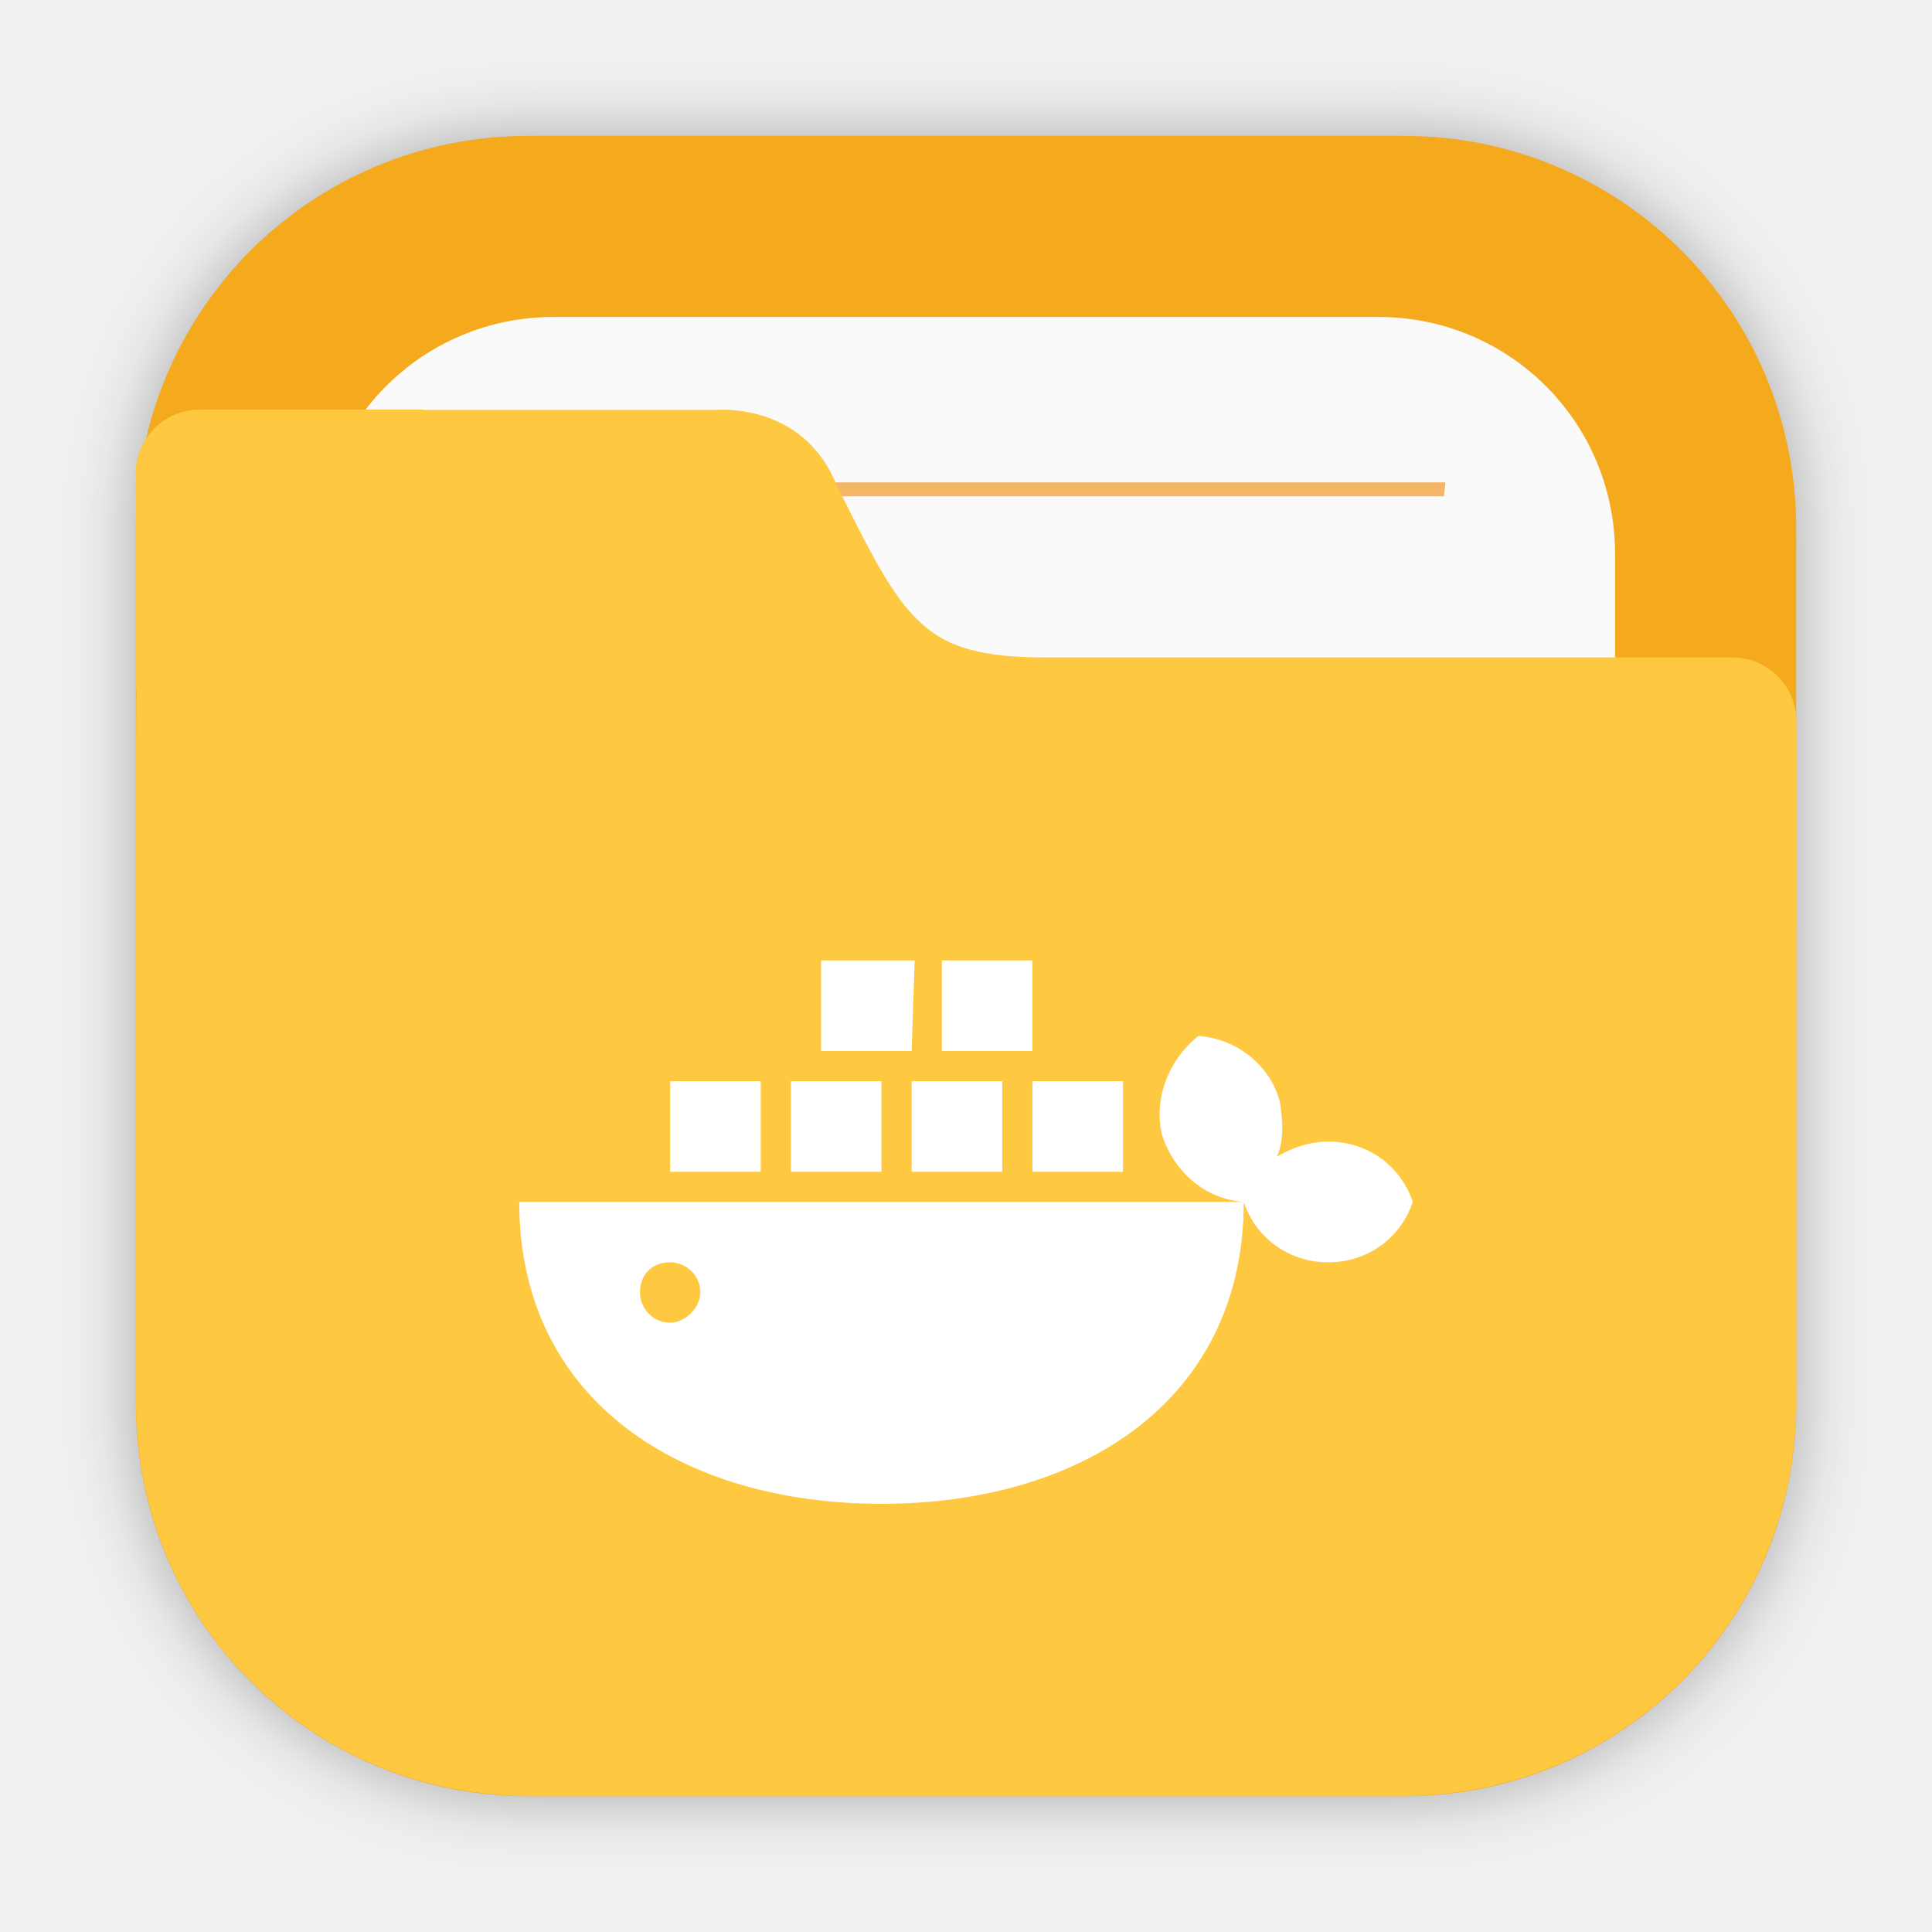
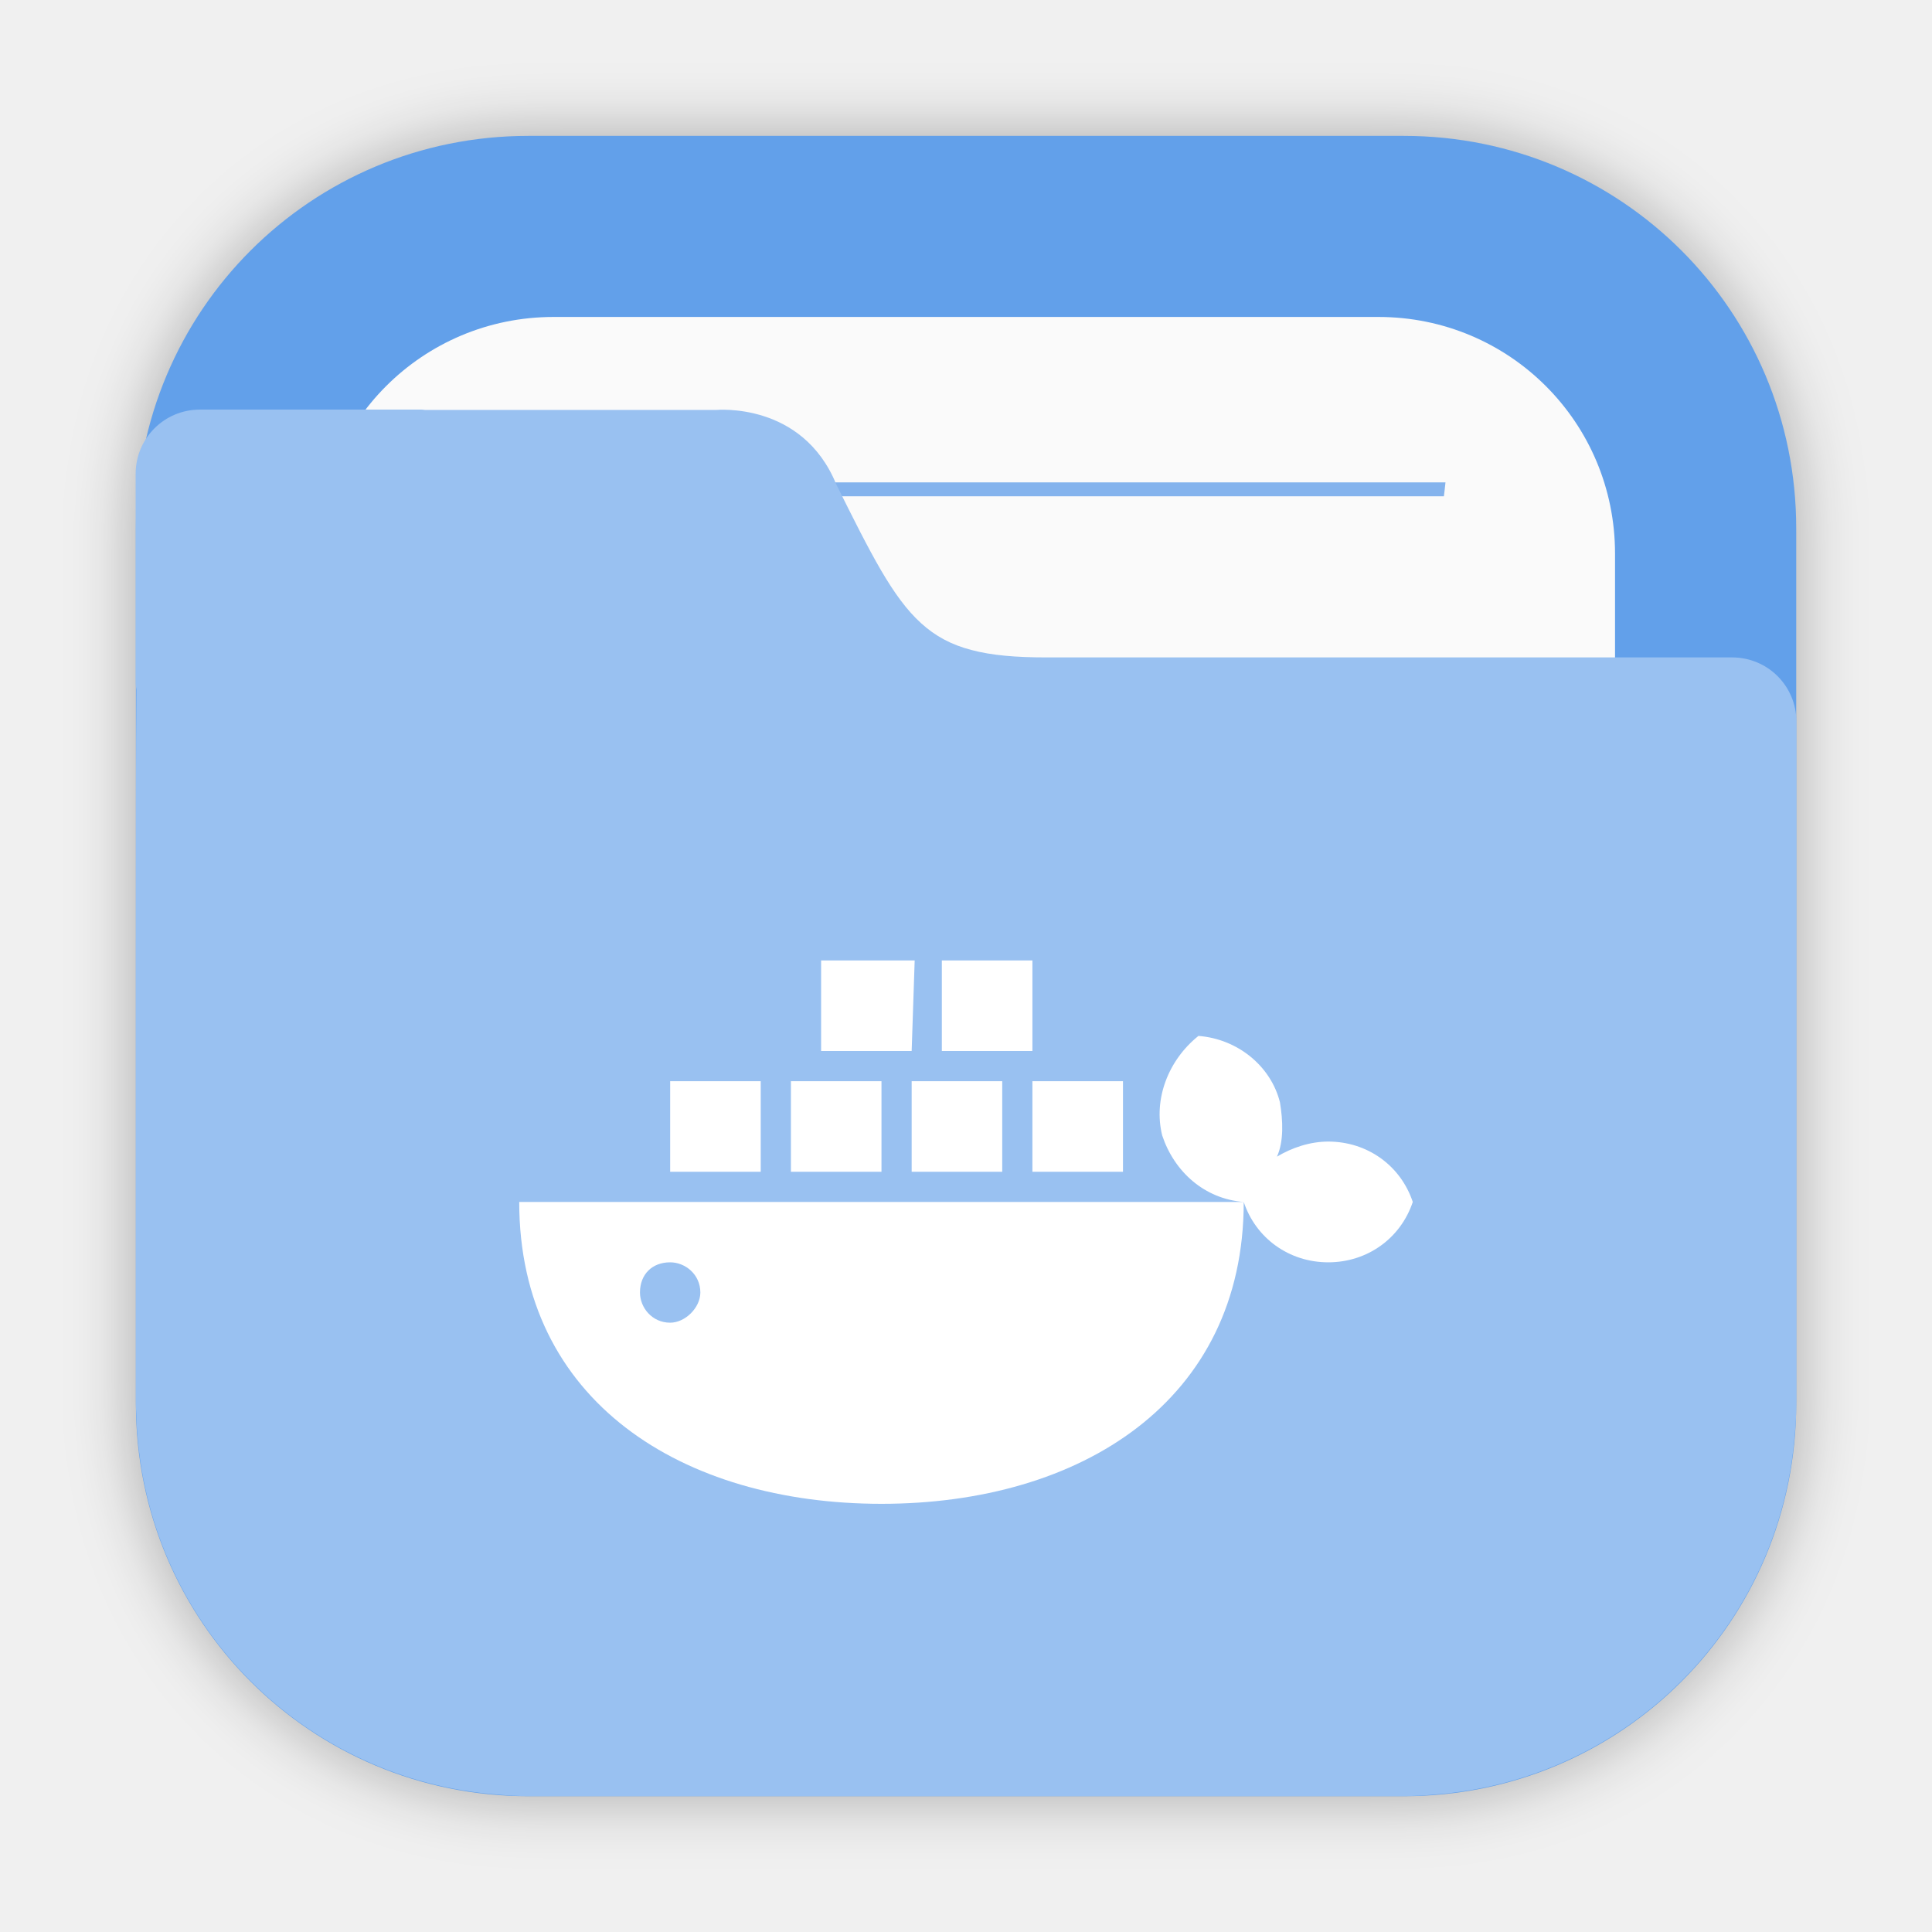
<svg xmlns="http://www.w3.org/2000/svg" width="64" height="64" version="1.1" viewBox="0 0 64 64" id="svg7">
  <defs id="defs2">
    <style id="current-color-scheme" type="text/css">.ColorScheme-Text {
      color:#333333;
    }
    .ColorScheme-Highlight {
      color:#60c0f0;
    }</style>
    <linearGradient id="linearGradient946" x1="445.28" x2="445.28" y1="181.8" y2="200.07" gradientTransform="matrix(1.4724,0,0,1.4432,-542.5853,-239.75)" gradientUnits="userSpaceOnUse">
      <stop stop-color="#ffffff" stop-opacity="0" offset="0" id="stop1" />
      <stop stop-color="#ffffff" offset="1" id="stop2" />
    </linearGradient>
    <filter color-interpolation-filters="sRGB" height="1.026" width="1.022" y="-0.013" x="-0.011" id="filter1733">
      <feGaussianBlur id="feGaussianBlur869" stdDeviation="0.073" />
    </filter>
    <linearGradient gradientUnits="userSpaceOnUse" gradientTransform="matrix(0.26458,0,0,0.26458,-0.79373,-39.158)" y2="166" y1="155" x2="25" x1="25" id="linearGradient1387">
      <stop id="stop850" offset="0" stop-color="#3296d7" />
      <stop id="stop852" offset="1" stop-color="#0a7db4" />
    </linearGradient>
    <filter color-interpolation-filters="sRGB" height="1.297" width="1.03" y="-0.148" x="-0.015" id="filter935">
      <feGaussianBlur id="feGaussianBlur872" stdDeviation="0.098" />
    </filter>
    <linearGradient gradientUnits="userSpaceOnUse" gradientTransform="matrix(0.26458,0,0,0.26458,-0.79374,-39.158)" y2="185" y1="185" x2="65" x1="5" id="linearGradient1401">
      <stop id="stop855" offset="0" stop-color="#3492cb" />
      <stop id="stop857" offset=".084" stop-color="#6ec8fa" />
      <stop id="stop859" offset=".912" stop-color="#6ec8fa" />
      <stop id="stop861" offset="1" stop-color="#3492cb" />
    </linearGradient>
    <linearGradient gradientUnits="userSpaceOnUse" gradientTransform="matrix(0.18168,0,0,0.40956,9.2005,-451.88)" y2="1140.2" y1="1138.4" x2="-9.617" x1="-9.617" id="linearGradient1438">
      <stop id="stop864" offset="0" stop-opacity="0" stop-color="#1482be" />
      <stop id="stop866" offset="1" stop-color="#1482be" />
    </linearGradient>
    <filter id="filter2076-6" x="-0.048" y="-0.048" width="1.096" height="1.096" color-interpolation-filters="sRGB">
      <feGaussianBlur stdDeviation="1.1" id="feGaussianBlur1" />
    </filter>
  </defs>
  <g id="g5" transform="matrix(3.779602,0,0,3.779602,-2.26e-4,-2.26e-4)">
    <rect transform="scale(0.26458)" x="4.5" y="4.5" width="55" height="55" rx="13.002" ry="13.002" filter="url(#filter2076-6)" opacity="0.3" id="rect1" />
-     <path d="m 4.631,1.191 c -1.906,0 -3.44,1.534 -3.44,3.44 v 7.672 c 0,1.906 1.534,3.44 3.44,3.44 h 7.672 c 1.906,0 3.44,-1.534 3.44,-3.44 V 4.631 c 0,-1.906 -1.534,-3.44 -3.44,-3.44 z" fill="#f5aa1e" stroke-linecap="round" stroke-width="0.079" style="paint-order:stroke fill markers" id="path1" />
+     <path d="m 4.631,1.191 c -1.906,0 -3.44,1.534 -3.44,3.44 v 7.672 c 0,1.906 1.534,3.44 3.44,3.44 h 7.672 c 1.906,0 3.44,-1.534 3.44,-3.44 V 4.631 c 0,-1.906 -1.534,-3.44 -3.44,-3.44 z" fill="#f5aa1e" stroke-linecap="round" stroke-width="0.079" style="paint-order:stroke fill markers;fill:#62a0ea;fill-opacity:1" id="path1" />
    <path d="m 4.852,2.778 c -1.149,0 -2.074,0.925 -2.074,2.074 v 7.229 c 0,1.149 0.925,2.074 2.074,2.074 h 7.229 c 1.149,0 2.074,-0.925 2.074,-2.074 V 4.852 c 0,-1.149 -0.925,-2.074 -2.074,-2.074 z" fill="#fafafa" stroke-linecap="round" stroke-width="0.079" style="paint-order:stroke fill markers" id="path2" />
-     <path d="m 4.264,4.228 c 0.005,0.041 0.01,0.081 0.015,0.122 h 8.376 c 0.005,-0.044 0.01,-0.078 0.014,-0.122 z" fill="#f08705" opacity="0.6" stroke-width="0.677" style="paint-order:normal" id="path3" />
-     <path d="m 1.752,3.59 c -0.312,0 -0.563,0.251 -0.563,0.563 v 1.828 c 0,0.023 0.004,0.044 0.007,0.066 -0.005,0.541 -0.005,1.157 -0.005,1.965 v 0.224 h -5.16e-4 v 4.066 c 0,0.036 0.004,0.072 0.005,0.108 0.002,0.051 0.003,0.103 0.008,0.153 0.126,1.696 1.469,3.039 3.165,3.166 0.085,0.008 0.171,0.013 0.259,0.013 0.001,3e-6 0.002,0 0.004,0 h 7.671 5.17e-4 c 0.089,0 0.177,-0.005 0.264,-0.013 1.691,-0.128 3.031,-1.465 3.163,-3.155 0.009,-0.09 0.014,-0.18 0.014,-0.272 v -4.144 c 1.6e-5,-0.002 5.17e-4,-0.003 5.17e-4,-0.005 v -1.828 c 0,-0.312 -0.251,-0.563 -0.563,-0.563 h -6.007 c -0.272,0 -0.484,-0.018 -0.66,-0.065 C 8.337,5.651 8.197,5.575 8.073,5.462 7.948,5.349 7.838,5.197 7.721,4.997 7.605,4.798 7.481,4.55 7.329,4.244 7.255,4.063 7.152,3.932 7.04,3.837 6.928,3.742 6.806,3.683 6.693,3.647 6.468,3.575 6.278,3.593 6.278,3.593 h -2.553 C 3.715,3.592 3.705,3.59 3.694,3.59 h -0.915 z" fill="#ffc841" stroke-width="0.265" id="path4" />
+     <path d="m 4.264,4.228 c 0.005,0.041 0.01,0.081 0.015,0.122 h 8.376 c 0.005,-0.044 0.01,-0.078 0.014,-0.122 z" fill="#f08705" opacity="0.6" stroke-width="0.677" style="paint-order:normal;fill:#3584e4;fill-opacity:1" id="path3" />
+     <path d="m 1.752,3.59 c -0.312,0 -0.563,0.251 -0.563,0.563 v 1.828 c 0,0.023 0.004,0.044 0.007,0.066 -0.005,0.541 -0.005,1.157 -0.005,1.965 v 0.224 h -5.16e-4 v 4.066 c 0,0.036 0.004,0.072 0.005,0.108 0.002,0.051 0.003,0.103 0.008,0.153 0.126,1.696 1.469,3.039 3.165,3.166 0.085,0.008 0.171,0.013 0.259,0.013 0.001,3e-6 0.002,0 0.004,0 h 7.671 5.17e-4 c 0.089,0 0.177,-0.005 0.264,-0.013 1.691,-0.128 3.031,-1.465 3.163,-3.155 0.009,-0.09 0.014,-0.18 0.014,-0.272 v -4.144 c 1.6e-5,-0.002 5.17e-4,-0.003 5.17e-4,-0.005 v -1.828 c 0,-0.312 -0.251,-0.563 -0.563,-0.563 h -6.007 c -0.272,0 -0.484,-0.018 -0.66,-0.065 C 8.337,5.651 8.197,5.575 8.073,5.462 7.948,5.349 7.838,5.197 7.721,4.997 7.605,4.798 7.481,4.55 7.329,4.244 7.255,4.063 7.152,3.932 7.04,3.837 6.928,3.742 6.806,3.683 6.693,3.647 6.468,3.575 6.278,3.593 6.278,3.593 h -2.553 C 3.715,3.592 3.705,3.59 3.694,3.59 h -0.915 z" fill="#ffc841" stroke-width="0.265" id="path4" style="fill:#99c1f1;fill-opacity:1" />
  </g>
  <path d="m 30.3,31.816 h -3.1 v 3 h 3 z m 0.9,0 v 3 h 3 v -3 z m 8.5,2.5 c -1,0.8 -1.5,2.1 -1.2,3.3 0.4,1.2 1.4,2.1 2.7,2.2 0.4,1.2 1.5,2 2.8,2 1.3,0 2.4,-0.8 2.8,-2 -0.4,-1.2 -1.5,-2 -2.8,-2 -0.6,0 -1.2,0.2 -1.7,0.5 0.231,-0.5 0.2,-1.2 0.1,-1.8 -0.3,-1.2 -1.4,-2.1 -2.7,-2.2 z m 1.5,5.5 H 17.2 c 0,6.6 5.4,10 12,10 6.6,0 12,-3.4 12,-10 z m -16,-4 h -3 v 3 h 3 z m 4,0 h -3 v 3 h 3 z m 4,0 h -3 v 3 h 3 z m 4,0 h -3 v 3 h 3 z m -15,6 c 0.5,0 1,0.4 1,1 0,0.5 -0.5,1 -1,1 -0.6,0 -1,-0.5 -1,-1 0,-0.6 0.4,-1 1,-1 z" fill="#000000" opacity="0.15" id="path6" style="opacity:1;fill:#ffffff;fill-opacity:1" />
</svg>
